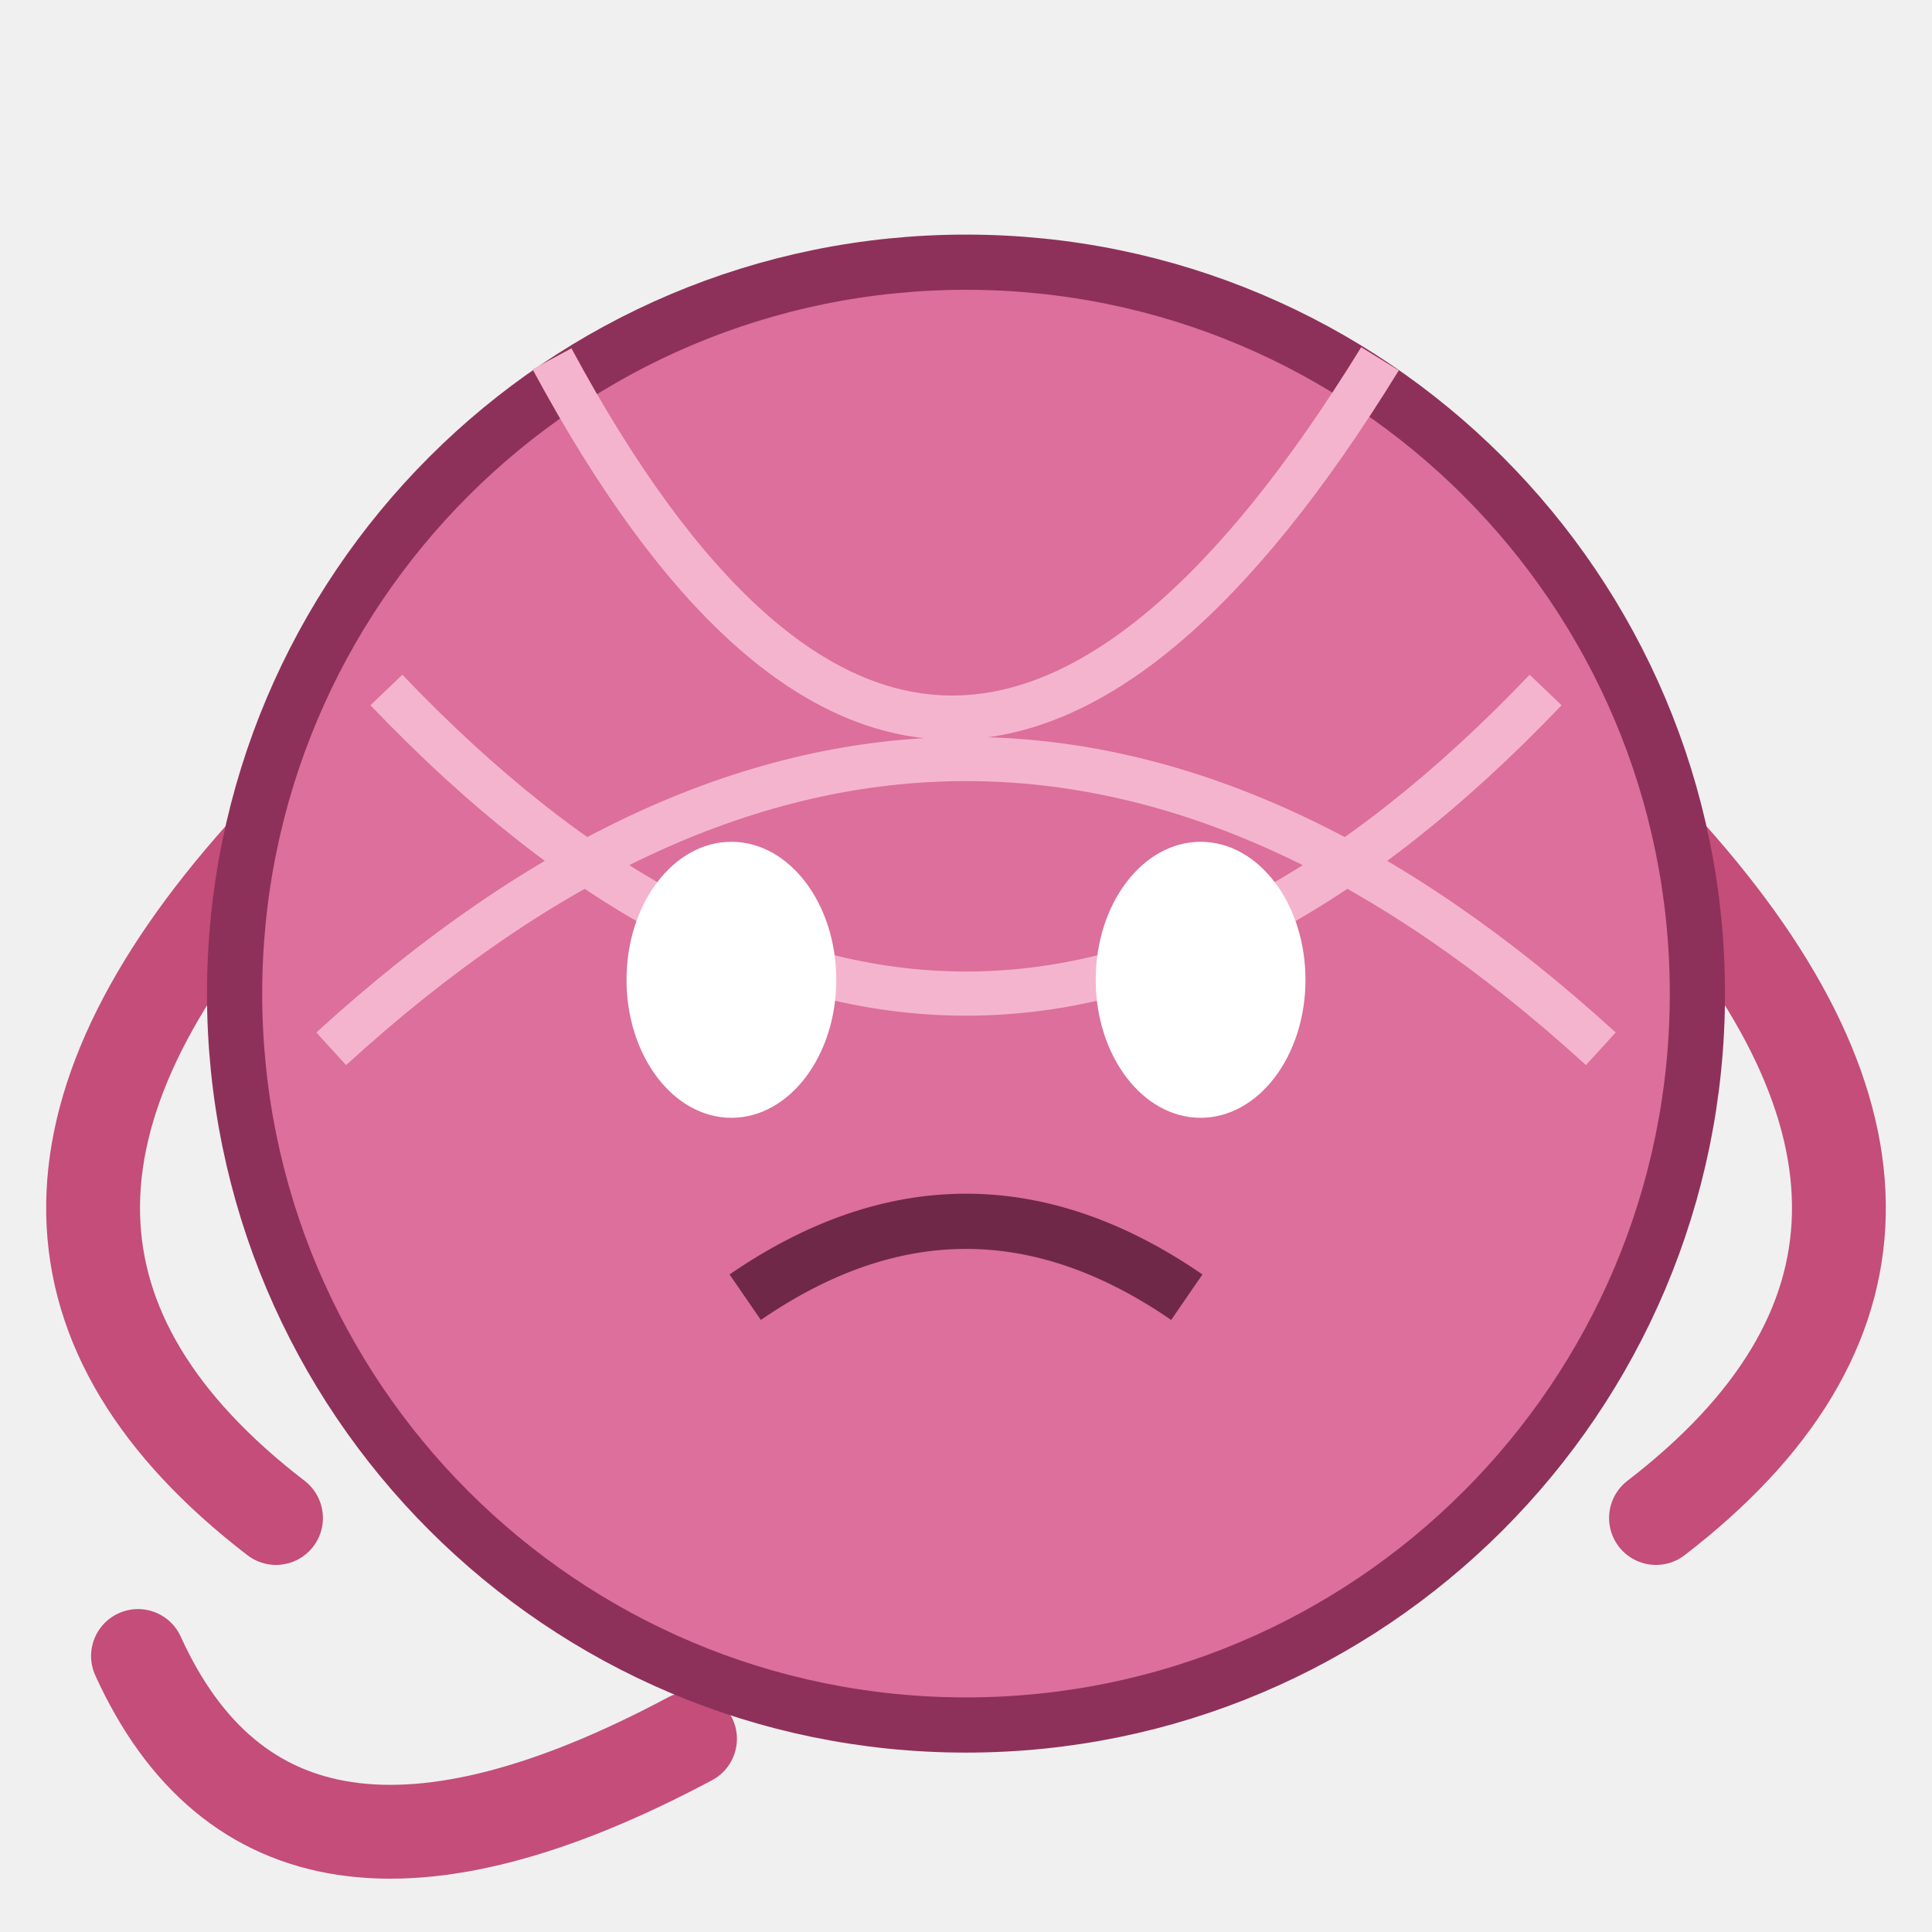
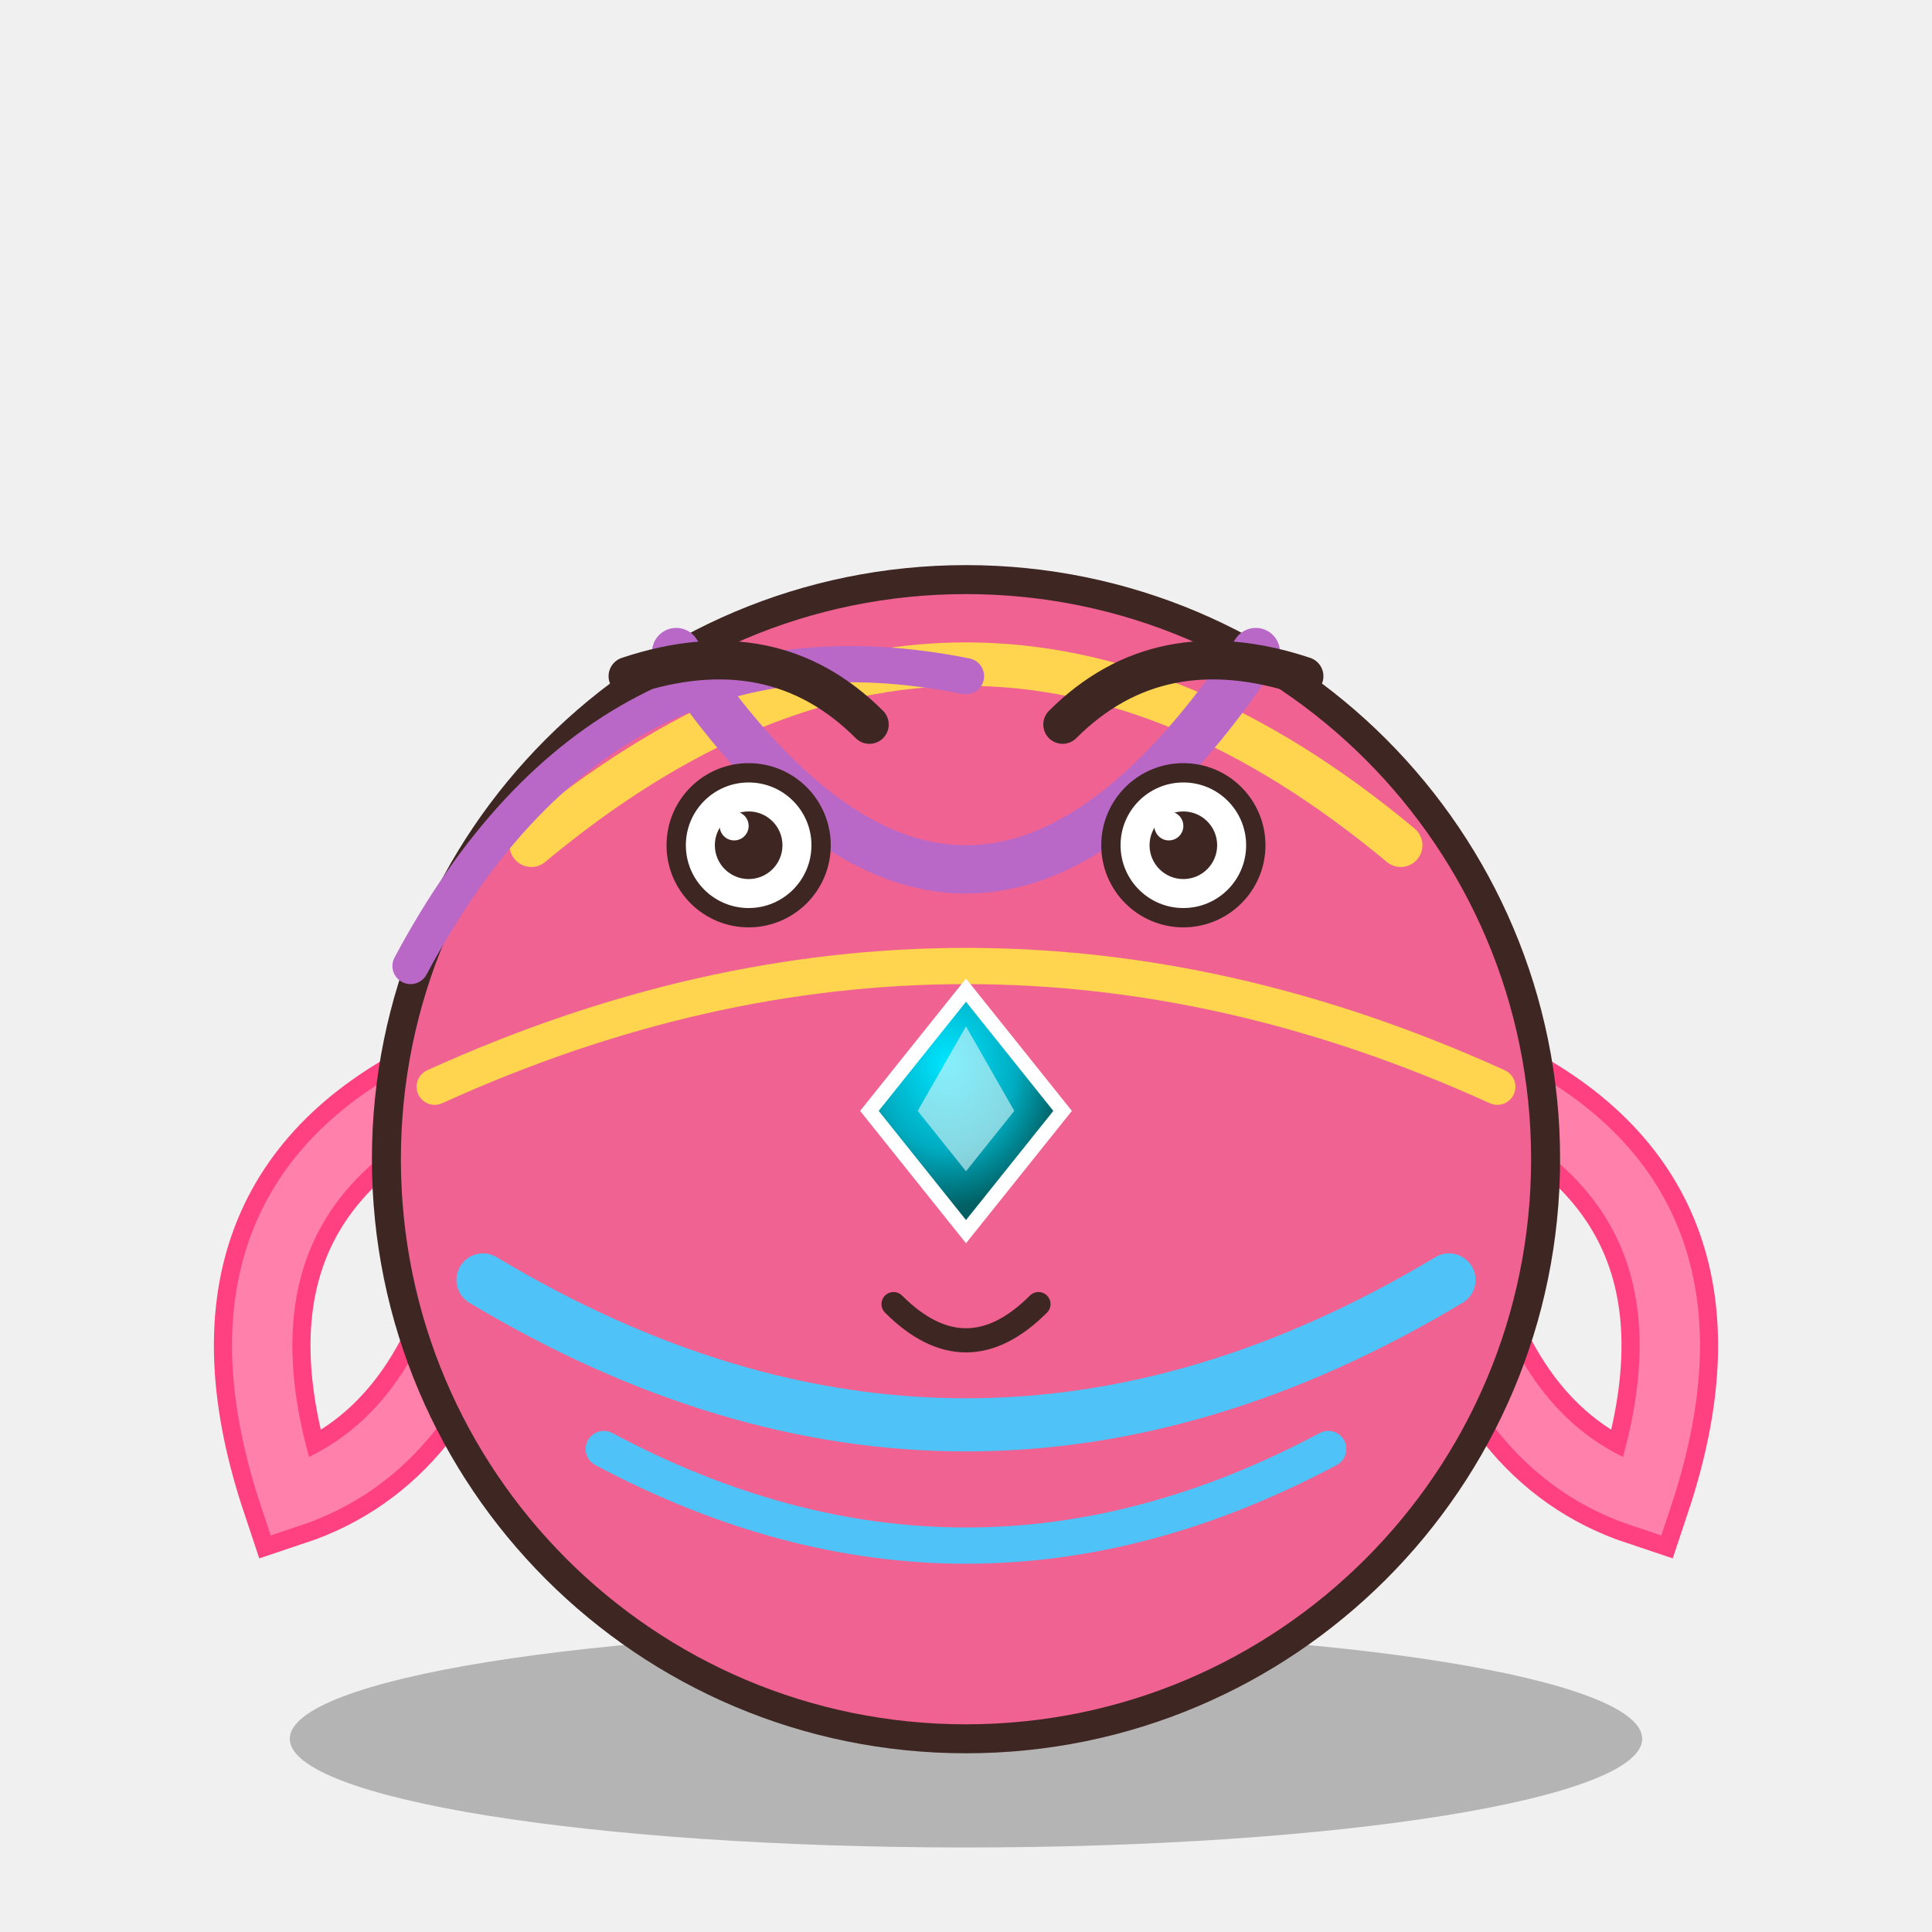
- <svg xmlns="http://www.w3.org/2000/svg" viewBox="50 50 700 700">
-   <g fill="none" stroke="#c44d7a" stroke-width="34" stroke-linecap="round">
-     <path d="M150 600Q20 500 145 360M650 600q130-100 5-240M300 680Q150 760 100 650" />
-   </g>
-   <circle cx="400" cy="410" r="265" fill="#dc6f9b" stroke="#8e315a" stroke-width="20" />
-   <g fill="none" stroke="#f5b4ce" stroke-width="16">
-     <path d="M190 300q210 220 420 0M170 430q230-210 460 0M250 180q140 260 300 0" />
-   </g>
-   <g fill="#fff">
-     <ellipse cx="315" cy="405" rx="38" ry="50" />
-     <ellipse cx="485" cy="405" rx="38" ry="50" />
-   </g>
-   <path d="M320 520q80-55 160 0" fill="none" stroke="#6f2848" stroke-width="20" />
+ <svg xmlns="http://www.w3.org/2000/svg" viewBox="0 0 800 800">
+   <defs>
+     <radialGradient id="grad-gem" cx="40%" cy="30%" r="60%">
+       <stop offset="0%" stop-color="#00e5ff" />
+       <stop offset="60%" stop-color="#00acc1" />
+       <stop offset="100%" stop-color="#006064" />
+     </radialGradient>
+   </defs>
+   <ellipse cx="400" cy="720" rx="280" ry="45" fill="#000" opacity="0.25" />
+   <path d="M 180 450 Q 80 500 120 620 Q 180 600 200 520" fill="none" stroke="#ff4081" stroke-width="40" stroke-linecap="round" />
+   <path d="M 180 450 Q 80 500 120 620 Q 180 600 200 520" fill="none" stroke="#ff80ab" stroke-width="25" stroke-linecap="round" />
+   <path d="M 620 450 Q 720 500 680 620 Q 620 600 600 520" fill="none" stroke="#ff4081" stroke-width="40" stroke-linecap="round" />
+   <path d="M 620 450 Q 720 500 680 620 Q 620 600 600 520" fill="none" stroke="#ff80ab" stroke-width="25" stroke-linecap="round" />
+   <circle cx="400" cy="480" r="240" fill="#f06292" stroke="#3e2723" stroke-width="12" />
+   <path d="M 220 350 Q 400 200 580 350" fill="none" stroke="#ffd54f" stroke-width="18" stroke-linecap="round" />
+   <path d="M 180 450 Q 400 350 620 450" fill="none" stroke="#ffd54f" stroke-width="15" stroke-linecap="round" />
+   <path d="M 200 530 Q 400 650 600 530" fill="none" stroke="#4fc3f7" stroke-width="22" stroke-linecap="round" />
+   <path d="M 250 600 Q 400 680 550 600" fill="none" stroke="#4fc3f7" stroke-width="15" stroke-linecap="round" />
+   <path d="M 280 270 Q 400 450 520 270" fill="none" stroke="#ba68c8" stroke-width="20" stroke-linecap="round" />
+   <path d="M 170 400 Q 250 250 400 280" fill="none" stroke="#ba68c8" stroke-width="15" stroke-linecap="round" />
+   <polygon points="400,410 440,460 400,510 360,460" fill="url(#grad-gem)" stroke="#ffffff" stroke-width="6" />
+   <polygon points="400,425 420,460 400,485 380,460" fill="#e0f7fa" opacity="0.6" />
+   <path d="M 260 280 Q 320 260 360 300" fill="none" stroke="#3e2723" stroke-width="16" stroke-linecap="round" />
+   <path d="M 540 280 Q 480 260 440 300" fill="none" stroke="#3e2723" stroke-width="16" stroke-linecap="round" />
+   <circle cx="310" cy="350" r="30" fill="#ffffff" stroke="#3e2723" stroke-width="8" />
+   <circle cx="310" cy="350" r="14" fill="#3e2723" />
+   <circle cx="304" cy="342" r="6" fill="#ffffff" />
+   <circle cx="490" cy="350" r="30" fill="#ffffff" stroke="#3e2723" stroke-width="8" />
+   <circle cx="490" cy="350" r="14" fill="#3e2723" />
+   <circle cx="484" cy="342" r="6" fill="#ffffff" />
+   <path d="M 370 540 Q 400 570 430 540" fill="none" stroke="#3e2723" stroke-width="10" stroke-linecap="round" />
</svg>
